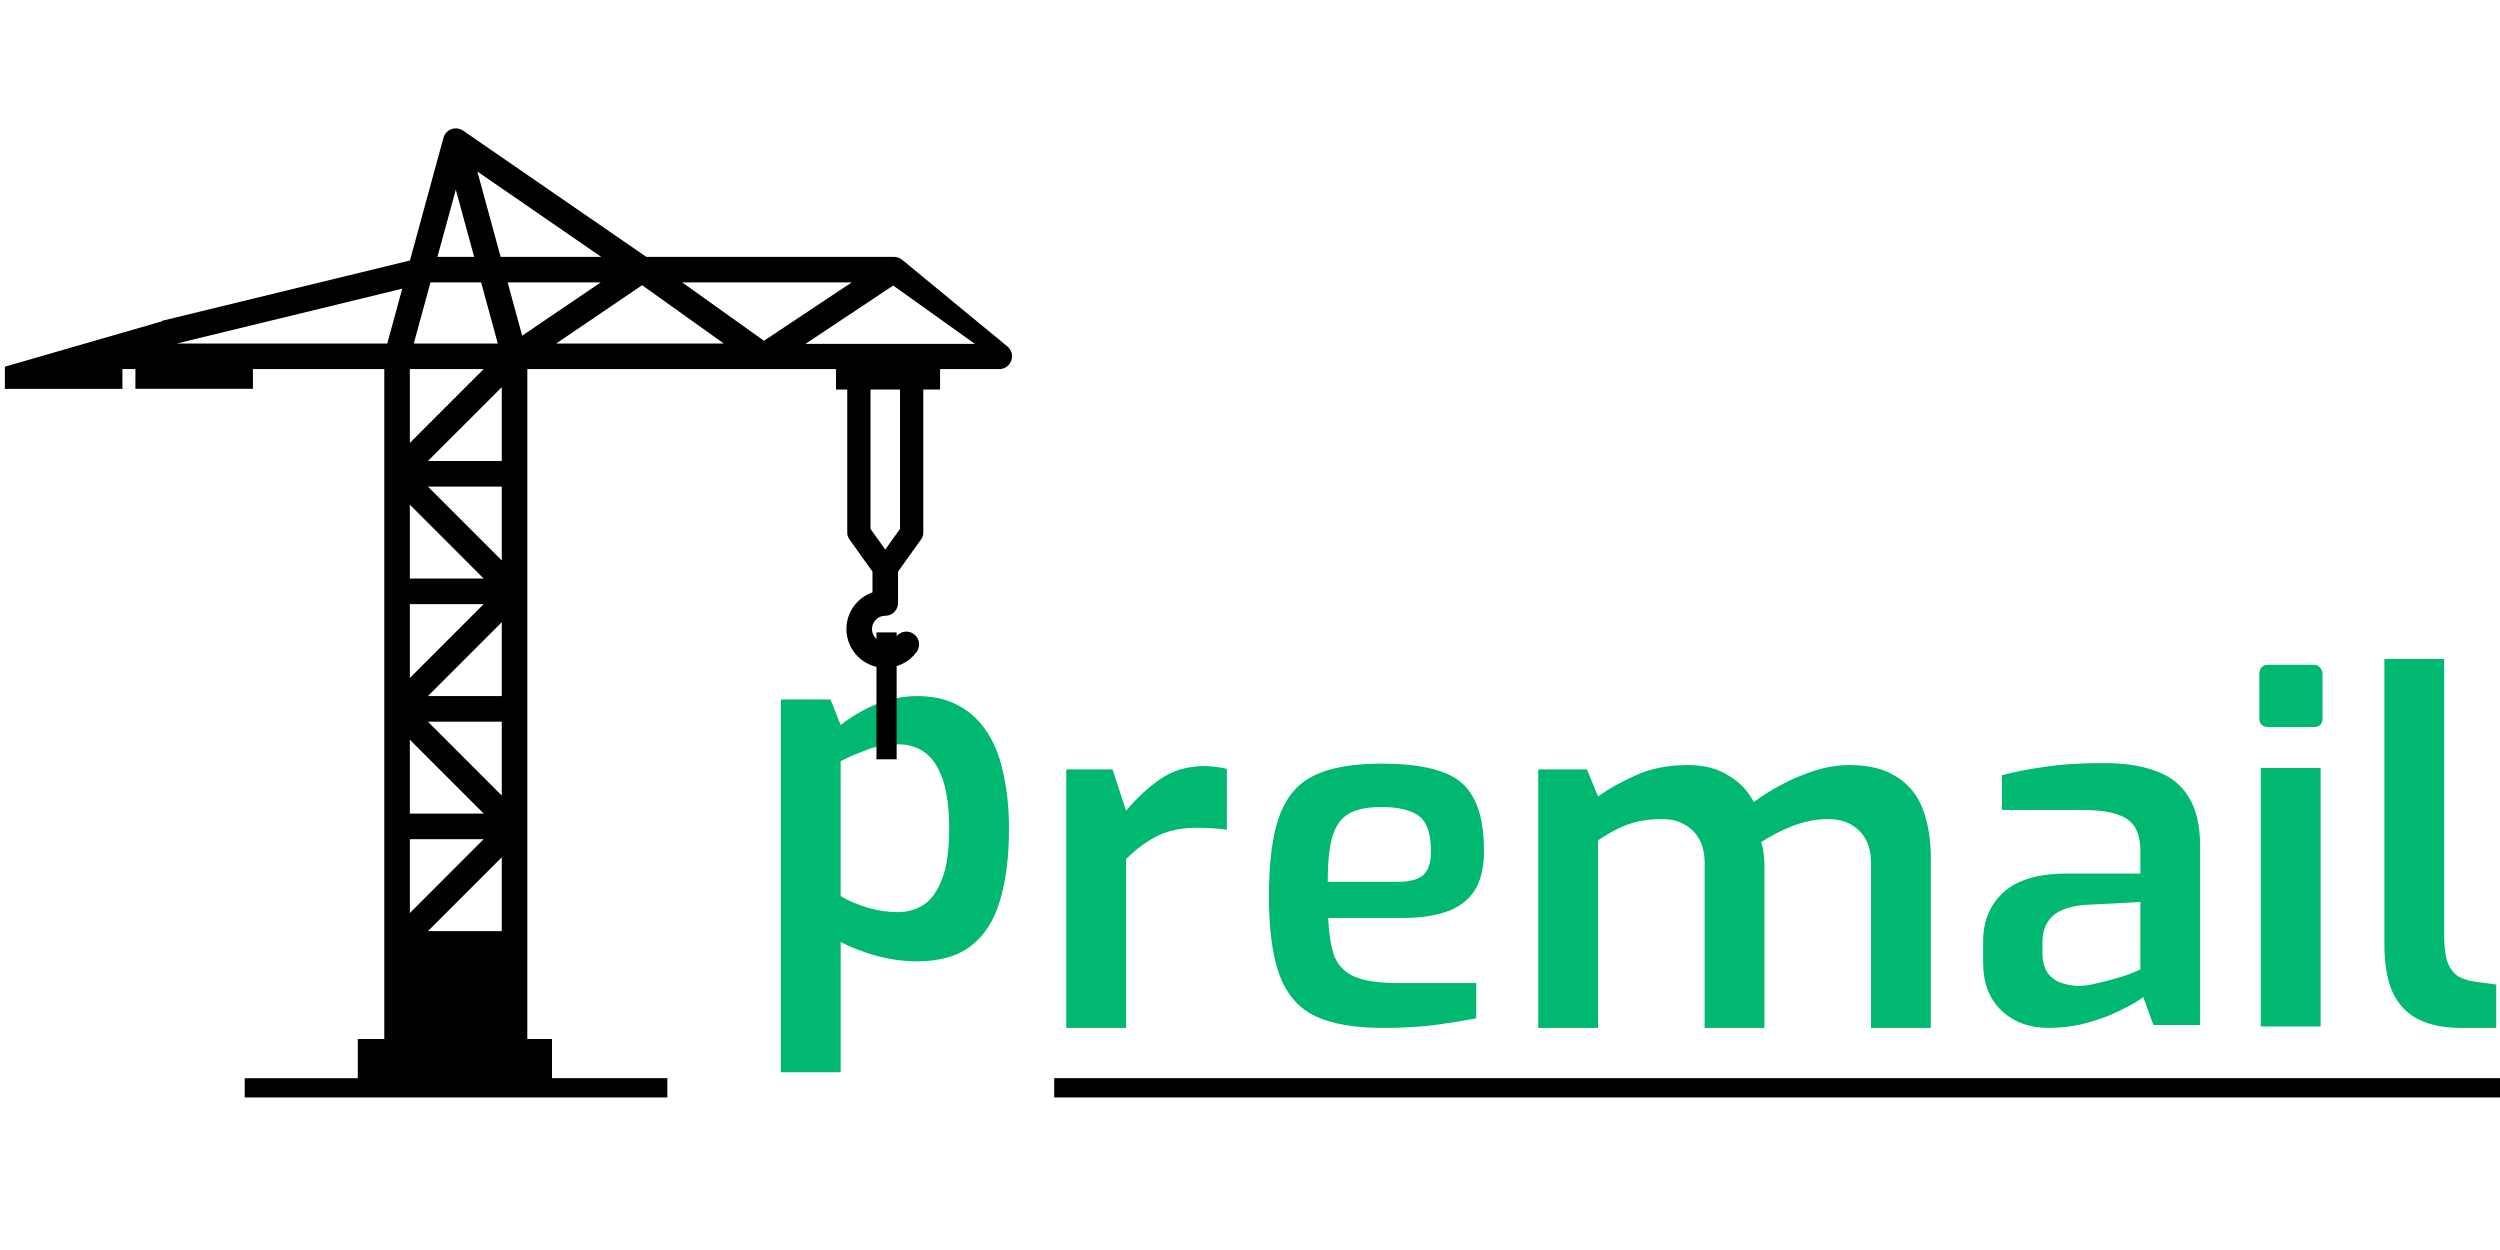
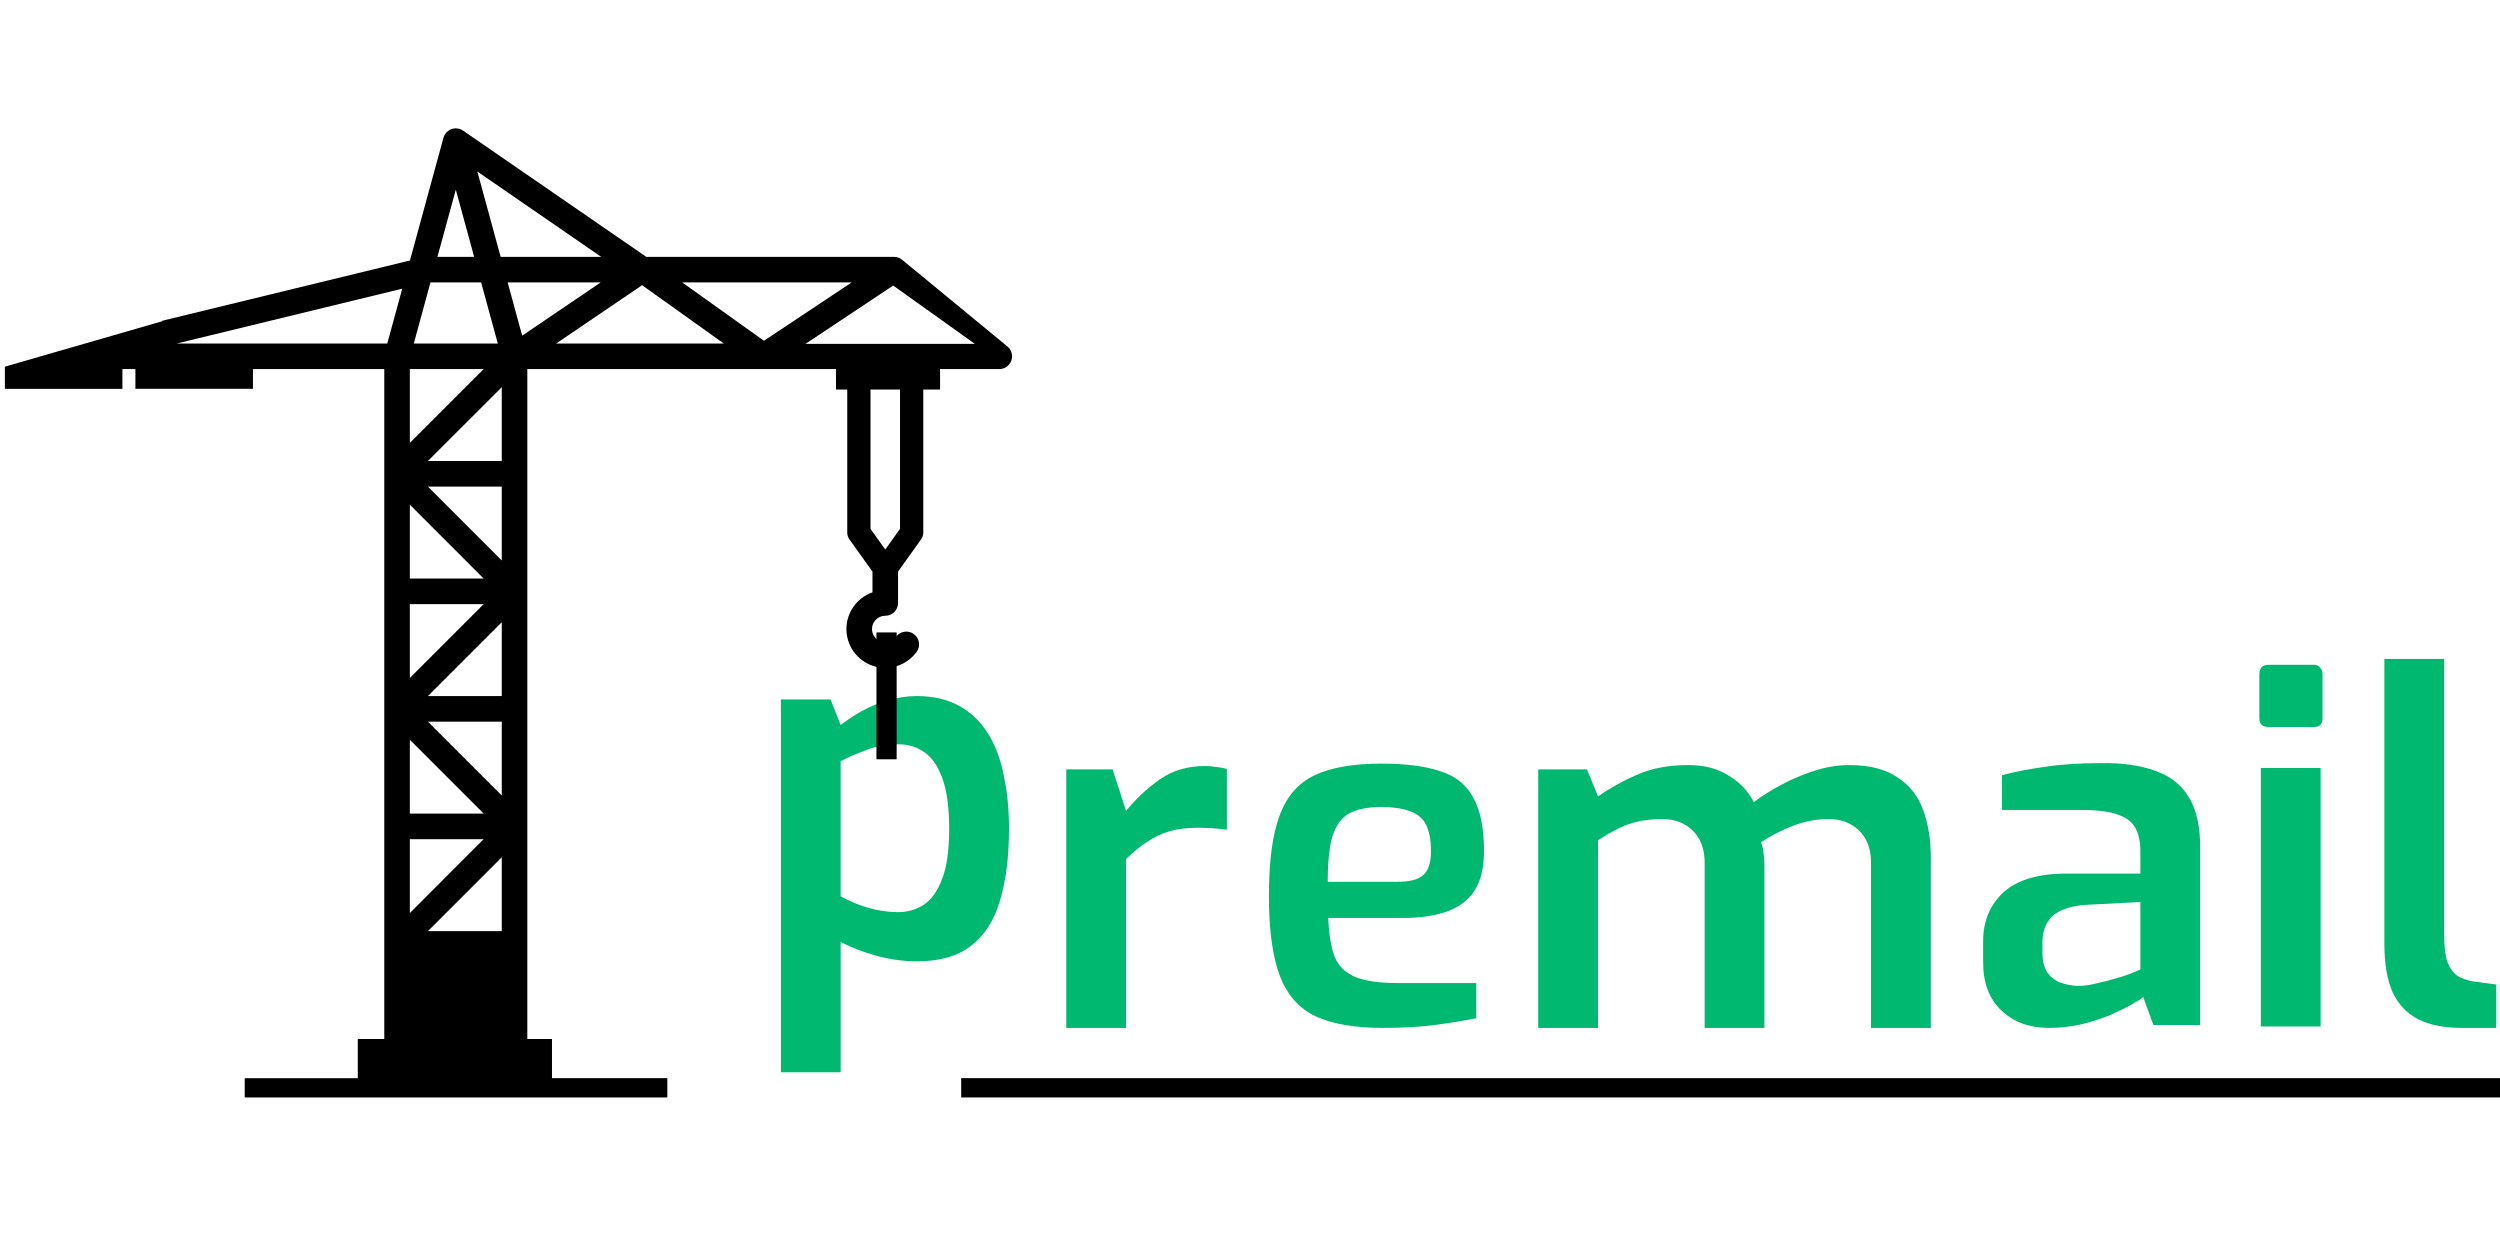
<svg xmlns="http://www.w3.org/2000/svg" width="1280" height="640" role="img" aria-labelledby="premail_title premail_desc">
  <style type="text/css">
   
   .disc {
   fill: #cde4d9;
   }
   .crane {
   fill: #000;
   }
   .hoist {
   fill: #000;
   }
   .text {
   fill: #00b86f;
   }
   
 </style>
  <a href="https://premail.dev" hreflang="en" transform="matrix(5.787355,0,0,5.787355,-30.2704,24.07348)">
    <g class="text" role="presentation">
      <g>
        <path d="M 74.313,90.7 V 57.72 h 4.394 l 0.896,2.261 q 0.811,-0.64 1.878,-1.237 1.066,-0.597 2.304,-0.939 1.237,-0.384 2.56,-0.384 2.176,0 3.712,0.854 1.578,0.853 2.56,2.432 0.981,1.536 1.408,3.712 0.47,2.133 0.47,4.736 0,3.754 -0.812,6.4 -0.768,2.602 -2.56,3.968 -1.749,1.365 -4.778,1.365 -1.707,0 -3.499,-0.47 -1.75,-0.469 -3.243,-1.237 V 90.7 Z M 84.68,76.535 q 1.237,0 2.261,-0.64 1.024,-0.683 1.621,-2.261 0.64,-1.579 0.64,-4.48 0,-2.774 -0.597,-4.438 -0.597,-1.664 -1.621,-2.346 -0.982,-0.683 -2.262,-0.683 -1.578,0 -2.858,0.512 -1.28,0.47 -2.262,0.981 v 11.947 q 1.11,0.64 2.432,1.024 1.323,0.384 2.646,0.384 z" aria-label="p" />
      </g>
      <g>
        <path d="m 99.562,86.778 v -22.87 h 4.096 l 1.195,3.67 q 1.365,-1.664 3.029,-2.816 1.664,-1.152 3.968,-1.152 0.47,0 0.981,0.085 0.512,0.043 0.939,0.171 v 5.376 q -0.597,-0.085 -1.28,-0.128 -0.683,-0.043 -1.323,-0.043 -1.322,0 -2.432,0.299 -1.066,0.299 -2.005,0.939 -0.939,0.597 -1.877,1.536 v 14.933 z" aria-label="r" />
      </g>
      <g>
        <path d="m 127.558,86.778 q -3.712,0 -5.93,-1.024 -2.176,-1.024 -3.158,-3.541 -0.98,-2.56 -0.98,-7.083 0,-4.608 0.938,-7.125 0.938,-2.56 3.114,-3.584 2.176,-1.024 5.888,-1.024 3.286,0 5.248,0.682 2.006,0.64 2.902,2.347 0.938,1.664 0.938,4.736 0,2.176 -0.853,3.499 -0.853,1.28 -2.475,1.834 -1.578,0.555 -3.754,0.555 h -6.699 q 0.085,2.133 0.555,3.413 0.512,1.238 1.792,1.792 1.322,0.555 3.84,0.555 h 6.912 v 3.115 q -1.75,0.341 -3.712,0.597 -1.92,0.256 -4.566,0.256 z M 122.694,73.85 h 6.23 q 1.493,0 2.176,-0.555 0.725,-0.597 0.725,-2.133 0,-1.493 -0.427,-2.347 -0.426,-0.853 -1.408,-1.194 -0.98,-0.384 -2.56,-0.384 -1.792,0 -2.816,0.554 -1.024,0.555 -1.493,2.006 -0.427,1.408 -0.427,4.053 z" aria-label="e" />
      </g>
      <g>
        <path d="m 141.317,86.778 v -22.87 h 4.309 l 0.981,2.39 q 1.579,-1.11 3.456,-1.92 1.92,-0.853 4.523,-0.853 2.133,0 3.584,0.938 1.493,0.896 2.219,2.347 0.981,-0.768 2.346,-1.493 1.408,-0.768 2.987,-1.28 1.579,-0.512 3.115,-0.512 2.645,0 4.224,1.066 1.621,1.024 2.304,2.902 0.682,1.834 0.682,4.266 v 15.019 h -5.29 V 72.186 q 0,-1.237 -0.47,-2.09 -0.469,-0.854 -1.322,-1.323 -0.811,-0.47 -2.006,-0.47 -1.536,0 -3.114,0.598 -1.536,0.597 -2.816,1.45 0.17,0.427 0.213,0.939 0.085,0.512 0.085,1.024 v 14.464 h -5.29 V 72.186 q 0,-1.237 -0.47,-2.09 -0.469,-0.854 -1.322,-1.323 -0.811,-0.47 -2.006,-0.47 -1.109,0 -2.09,0.214 -0.939,0.213 -1.792,0.64 -0.854,0.426 -1.75,1.024 v 16.597 z" aria-label="m" />
      </g>
      <g>
        <path d="m 186.48,86.778 q -2.56,0 -4.182,-1.536 -1.622,-1.536 -1.622,-4.224 v -1.92 q 0,-2.645 1.792,-4.31 1.835,-1.663 5.59,-1.663 h 6.528 v -2.006 q 0,-1.194 -0.427,-2.005 -0.427,-0.81 -1.536,-1.195 -1.11,-0.426 -3.37,-0.426 H 182.34 V 64.42 q 1.58,-0.427 3.712,-0.726 2.134,-0.341 5.078,-0.341 2.816,-0.043 4.778,0.683 1.963,0.682 2.944,2.304 1.024,1.621 1.024,4.437 v 15.744 h -4.138 l -0.896,-2.475 q -0.299,0.256 -1.067,0.683 -0.768,0.427 -1.92,0.939 -1.152,0.469 -2.56,0.81 -1.365,0.299 -2.816,0.299 z m 2.56,-3.712 q 0.554,0 1.236,-0.128 l 1.451,-0.341 q 0.725,-0.214 1.323,-0.384 0.64,-0.214 1.024,-0.384 0.426,-0.171 0.512,-0.214 v -5.973 l -4.95,0.256 q -1.962,0.17 -2.858,1.024 -0.854,0.853 -0.854,2.261 v 0.939 q 0,1.067 0.427,1.75 0.47,0.64 1.152,0.895 0.725,0.256 1.536,0.299 z" aria-label="a" />
      </g>
      <g>
        <path d="m 205.924,60.157 q -0.81,0 -0.81,-0.768 v -3.883 q 0,-0.853 0.81,-0.853 h 4.011 q 0.384,0 0.555,0.256 0.213,0.256 0.213,0.597 v 3.883 q 0,0.768 -0.768,0.768 z m -0.682,26.496 v -22.87 h 5.29 v 22.87 z" aria-label="i" />
      </g>
      <g>
        <path d="m 222.957,86.778 q -2.261,0 -3.797,-0.768 -1.493,-0.768 -2.261,-2.39 -0.726,-1.62 -0.726,-4.309 V 54.138 h 5.29 v 24.448 q 0,1.536 0.3,2.39 0.34,0.853 0.938,1.237 0.598,0.341 1.45,0.469 l 1.92,0.256 v 3.84 z" aria-label="l" />
      </g>
    </g>
-     <path class="underline" role="presentation" d="M 98.496,91.222 H 226.834 V 92.93 H 98.496 Z" />
+     <path class="underline" role="presentation" d="M 90.266,91.222 H 226.834 V 92.93 H 90.266 Z" />
    <path class="crane" role="presentation" d="m 45.555,7.195 c -0.51,0 -0.957,0.342 -1.092,0.834 l -2.965,10.856 -21.924,5.334 0.012,0.039 -13.924,4.022 v 1.96 H 16.06 v -1.747 h 1.15 v 1.746 h 10.398 v -1.746 h 11.62 v 59.265 h -2.344 v 3.467 H 26.88 v 1.709 h 37.39 v -1.71 H 54.064 v -3.466 h -2.183 v -6.955 h 0.002 V 28.494 h 27.306 v 1.809 h 0.997 v 12.656 c 0,0.215 0.065,0.424 0.191,0.598 l 2.041,2.851 v 1.836 a 3.446,3.446 0 0 0 -2.307,3.246 3.44,3.44 0 0 0 3.438,3.436 c 1.093,0 2.13,-0.528 2.775,-1.412 a 1.13,1.13 0 0 0 -0.246,-1.58 1.13,1.13 0 0 0 -1.58,0.246 1.175,1.175 0 0 1 -2.123,-0.69 c 0,-0.648 0.527,-1.174 1.174,-1.174 0.625,0 1.13,-0.506 1.13,-1.132 v -2.776 l 2.042,-2.853 c 0.125,-0.174 0.191,-0.383 0.191,-0.598 V 30.303 h 1.485 v -1.809 h 5.236 a 1.13,1.13 0 0 0 1.064,-0.75 c 0.163,-0.45 0.026,-0.95 -0.343,-1.254 L 85.041,18.822 A 1.127,1.127 0 0 0 84.322,18.564 H 62.406 L 46.197,7.396 46.195,7.398 a 1.126,1.126 0 0 0 -0.64,-0.203 z m 1.906,3.819 10.957,7.55 h -8.897 z m -1.906,1.605 1.623,5.945 H 43.93 Z m -2.242,8.207 h 4.482 l 1.476,5.404 h -7.433 z m 6.828,0 h 8.23 l -6.943,4.711 z m 15.445,0 h 14.992 l -7.762,5.162 z m -3.549,0.246 7.225,5.158 H 54.436 Z m 22.213,0.03 7.23,5.162 H 76.488 l 0.051,-0.034 0.666,-0.443 1.982,-1.32 v 0.002 l 0.409,-0.272 z M 40.816,21.379 39.492,26.23 H 20.875 Z m 0.672,7.113 h 6.533 l -6.533,6.535 z m 8.133,1.602 v 6.533 h -6.535 z m 32.621,0.209 h 2.613 v 12.324 l -1.306,1.828 -1.307,-1.828 z M 43.086,38.89 h 6.535 v 6.535 z m -1.598,1.6 6.533,6.534 h -6.533 z m 0,8.796 h 6.533 l -6.533,6.535 z m 8.133,1.602 v 6.533 h -6.535 z m -6.535,8.797 h 6.535 v 6.533 z m -1.598,1.6 6.533,6.532 h -6.533 z m 0,8.796 h 6.533 l -6.533,6.535 z m 8.133,1.6 v 6.535 h -6.535 z" />
    <path class="hoist" role="presentation" d="m 82.77,51.79 h 1.785 V 63.014 H 82.77 Z" />
  </a>
</svg>
